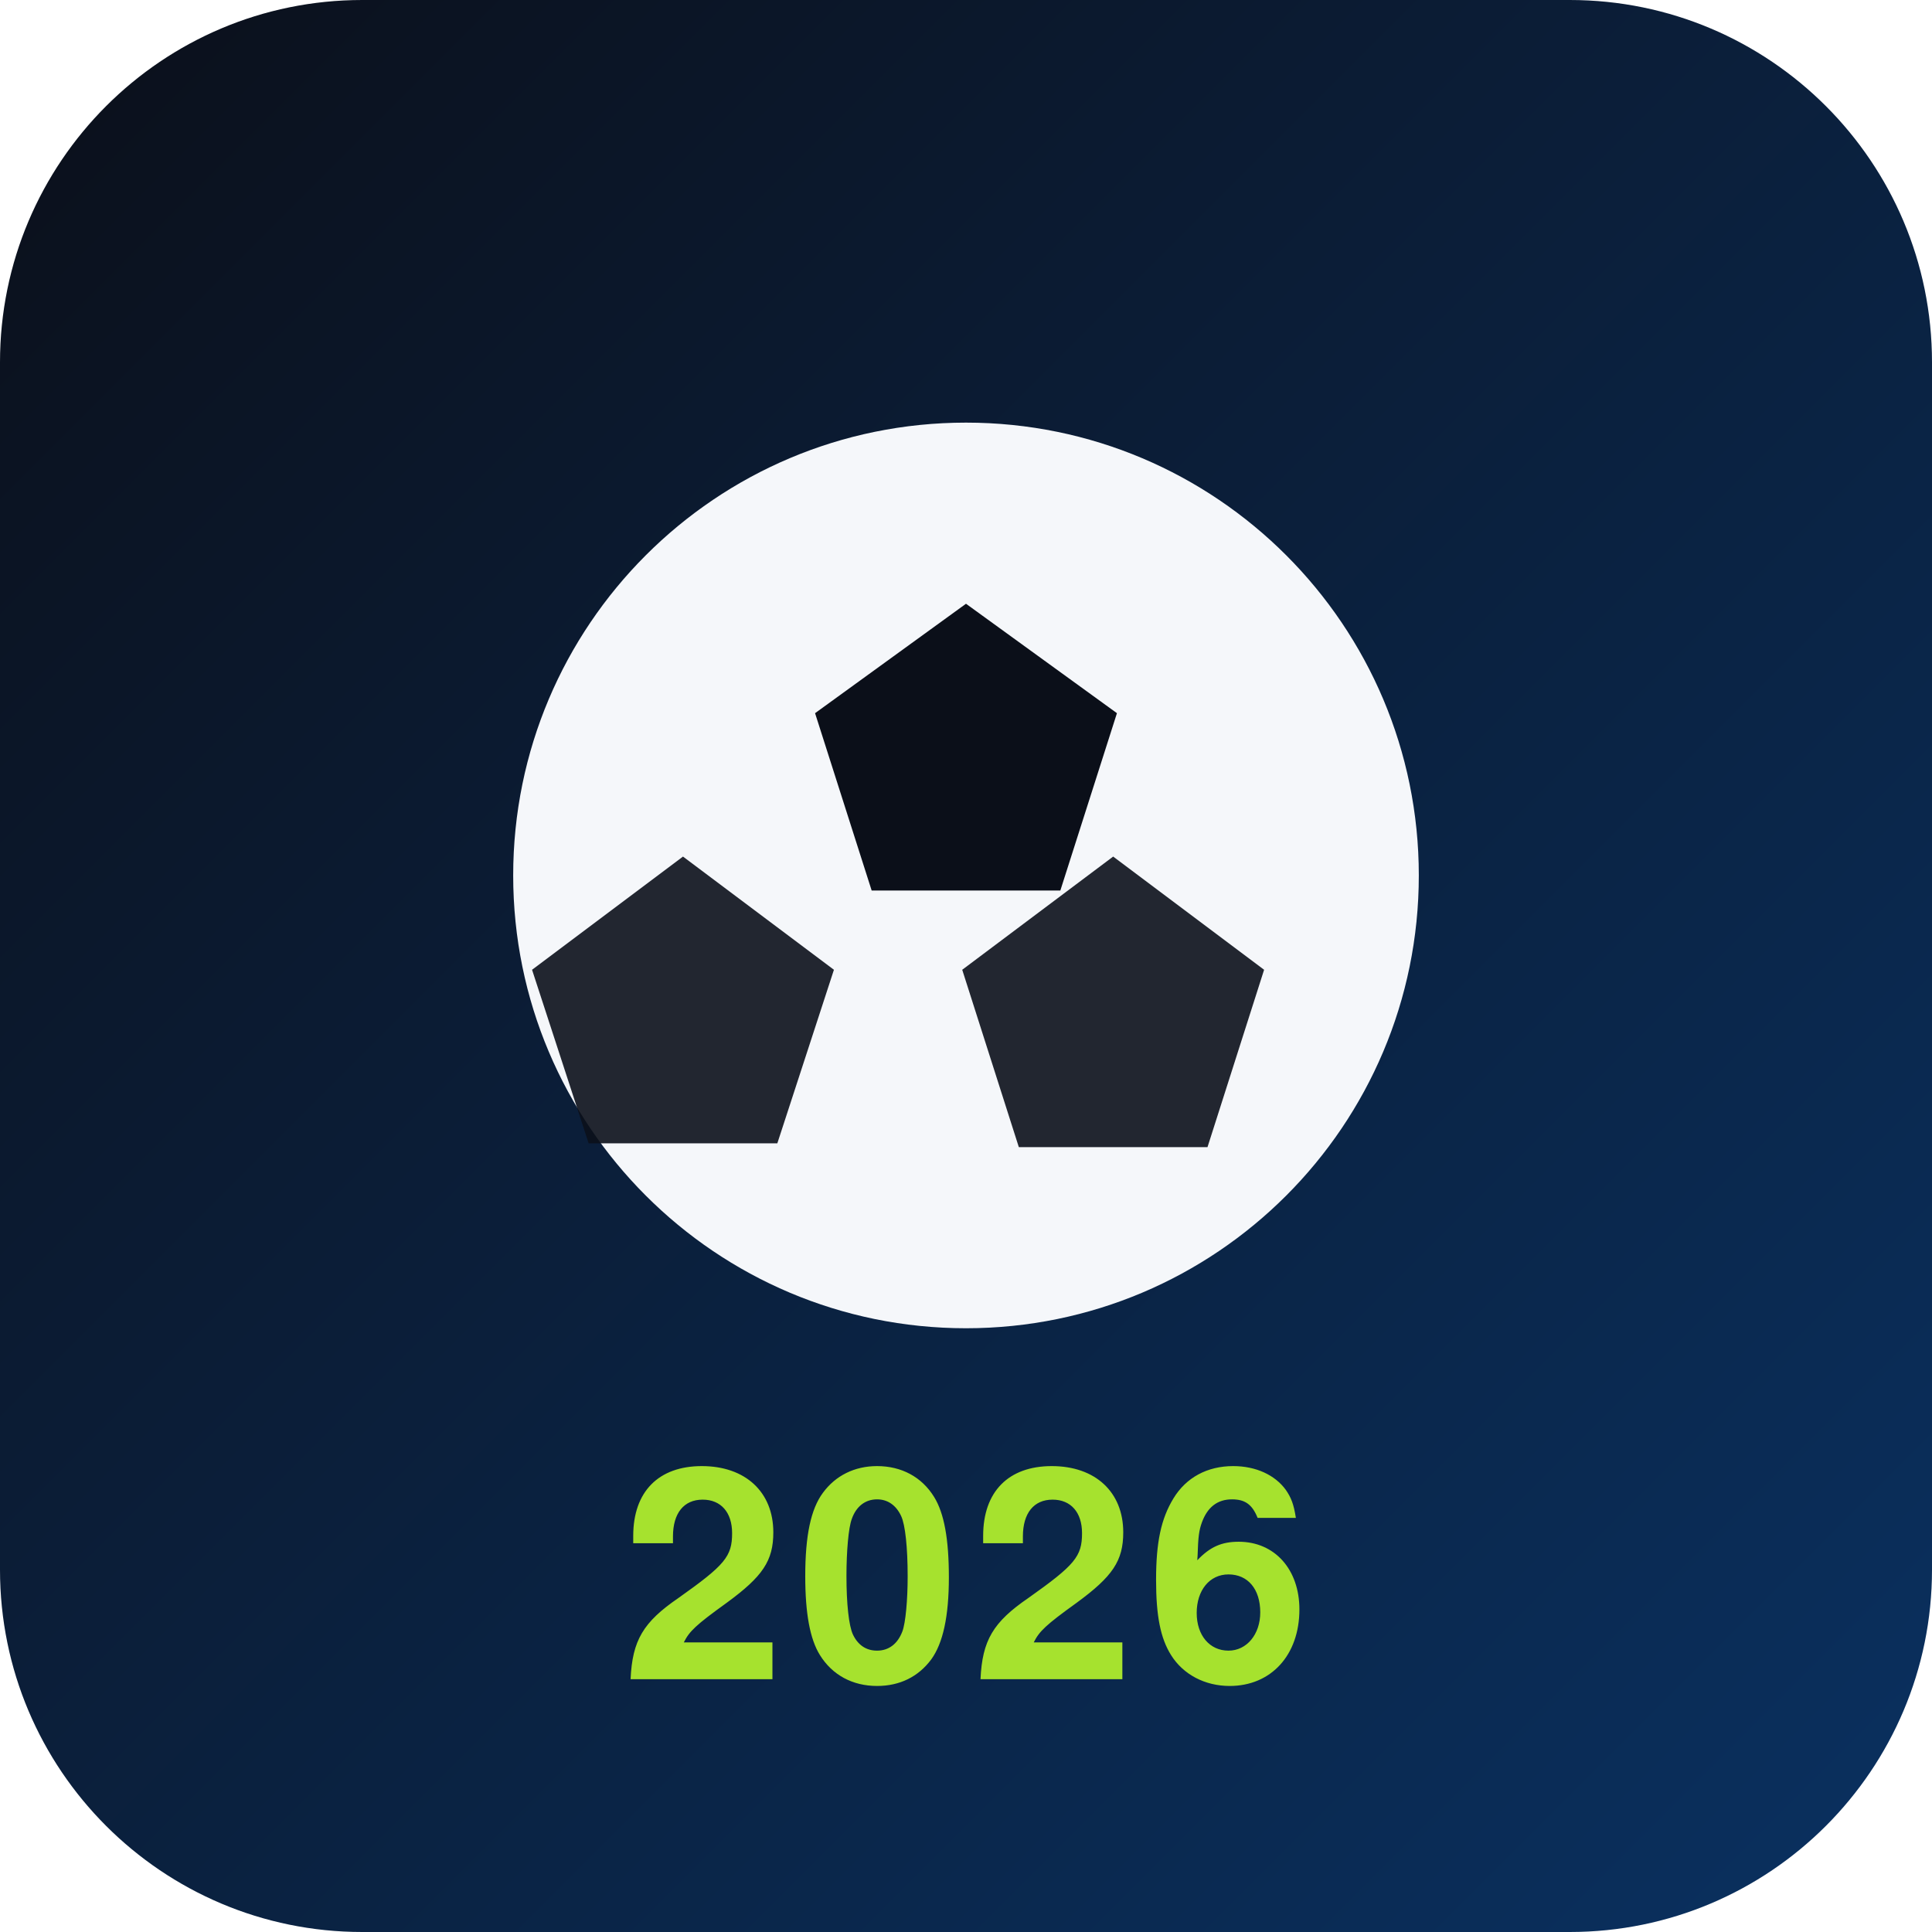
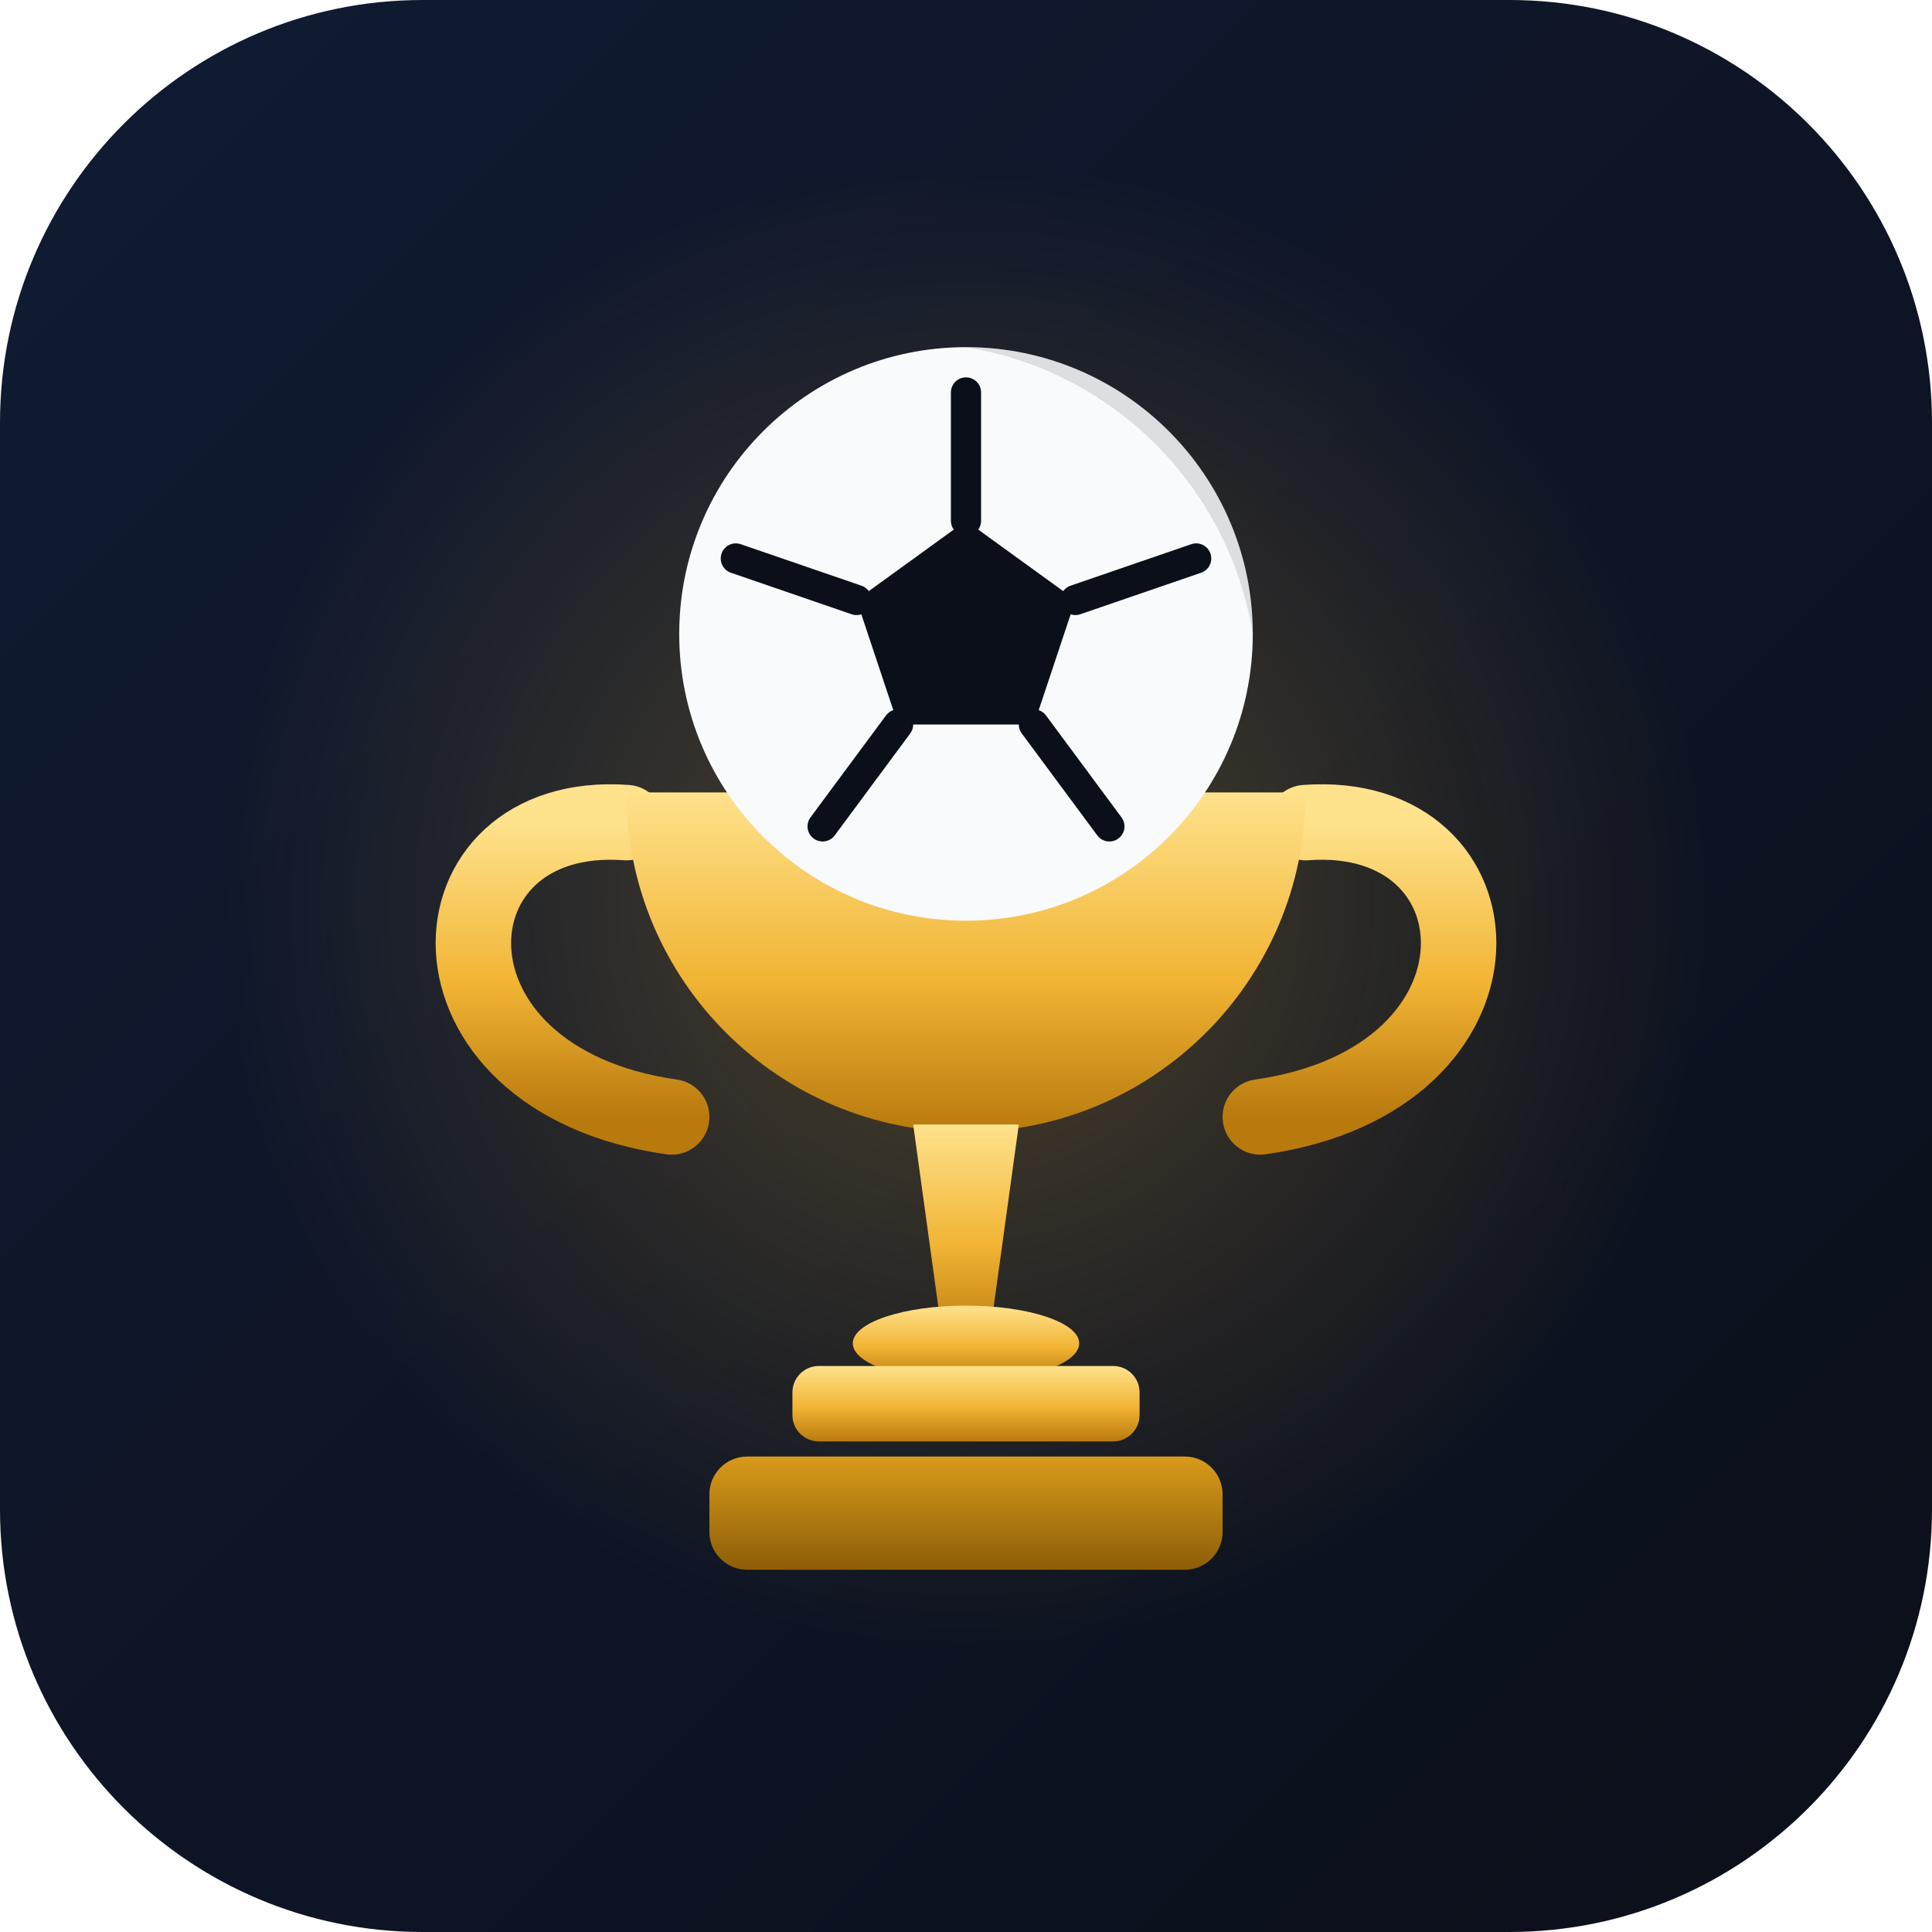
<svg xmlns="http://www.w3.org/2000/svg" viewBox="0 0 512 512">
  <defs>
    <linearGradient id="bg" x1="0" y1="0" x2="1" y2="1">
-       <stop offset="0%" stop-color="#0B0F19" />
-       <stop offset="100%" stop-color="#0A3161" />
+       <stop offset="0%" stop-color="#101B33" />
+       <stop offset="100%" stop-color="#0B0F19" />
    </linearGradient>
+     <linearGradient id="gold" x1="0" y1="0" x2="0" y2="1">
+       <stop offset="0%" stop-color="#FFE28C" />
+       <stop offset="55%" stop-color="#F1B434" />
+       <stop offset="100%" stop-color="#B87A0D" />
+     </linearGradient>
+     <linearGradient id="goldDark" x1="0" y1="0" x2="0" y2="1">
+       <stop offset="0%" stop-color="#D99A1B" />
+       <stop offset="100%" stop-color="#8C5E08" />
+     </linearGradient>
+     <radialGradient id="glow" cx="0.5" cy="0.5" r="0.5">
+       <stop offset="0%" stop-color="rgba(241,180,52,0.28)" />
+       <stop offset="70%" stop-color="rgba(241,180,52,0.08)" />
+       <stop offset="100%" stop-color="rgba(241,180,52,0)" />
+     </radialGradient>
  </defs>
-   <rect width="512" height="512" rx="96" fill="url(#bg)" />
-   <circle cx="256" cy="232" r="120" fill="#F5F7FA" />
-   <polygon points="256,160 296,189 281,236 231,236 216,189" fill="#0B0F19" />
-   <polygon points="186,222 226,252 211,298 161,298 146,252" fill="#0B0F19" transform="translate(-5,5)" opacity="0.9" />
-   <polygon points="290,225 330,255 315,302 265,302 250,255" fill="#0B0F19" transform="translate(5,2)" opacity="0.9" />
-   <text x="256" y="445" font-size="78" font-weight="900" text-anchor="middle" fill="#A6E22E" font-family="Helvetica, Arial, sans-serif" letter-spacing="3">2026</text>
+   <rect width="512" height="512" rx="112" fill="url(#bg)" />
+   <circle cx="256" cy="240" r="200" fill="url(#glow)" />
+   <path d="M166 218 C 112 214, 108 286, 178 296" stroke="url(#gold)" stroke-width="20" stroke-linecap="round" fill="none" />
+   <path d="M346 218 C 400 214, 404 286, 334 296" stroke="url(#gold)" stroke-width="20" stroke-linecap="round" fill="none" />
+   <path d="M166 210 L346 210 A 90 90 0 0 1 166 210 Z" fill="url(#gold)" />
+   <path d="M242 298 L270 298 L262 356 L250 356 Z" fill="url(#gold)" />
+   <ellipse cx="256" cy="356" rx="30" ry="10" fill="url(#gold)" />
+   <rect x="210" y="362" width="92" height="20" rx="7" fill="url(#gold)" />
+   <rect x="188" y="386" width="136" height="30" rx="10" fill="url(#goldDark)" />
+   <circle cx="256" cy="168" r="76" fill="#F8FAFC" />
+   <polygon points="256,138 285,159 274,192 238,192 227,159" fill="#0B0F19" />
+   <g stroke="#0B0F19" stroke-width="8" stroke-linecap="round">
+     <line x1="256" y1="138" x2="256" y2="104" />
+     <line x1="285" y1="159" x2="317" y2="148" />
+     <line x1="274" y1="192" x2="294" y2="219" />
+     <line x1="238" y1="192" x2="218" y2="219" />
+     <line x1="227" y1="159" x2="195" y2="148" />
+   </g>
+   <path d="M256 92 A 76 76 0 0 1 332 168 A 92 92 0 0 0 256 92 Z" fill="rgba(11,15,25,0.12)" />
</svg>
